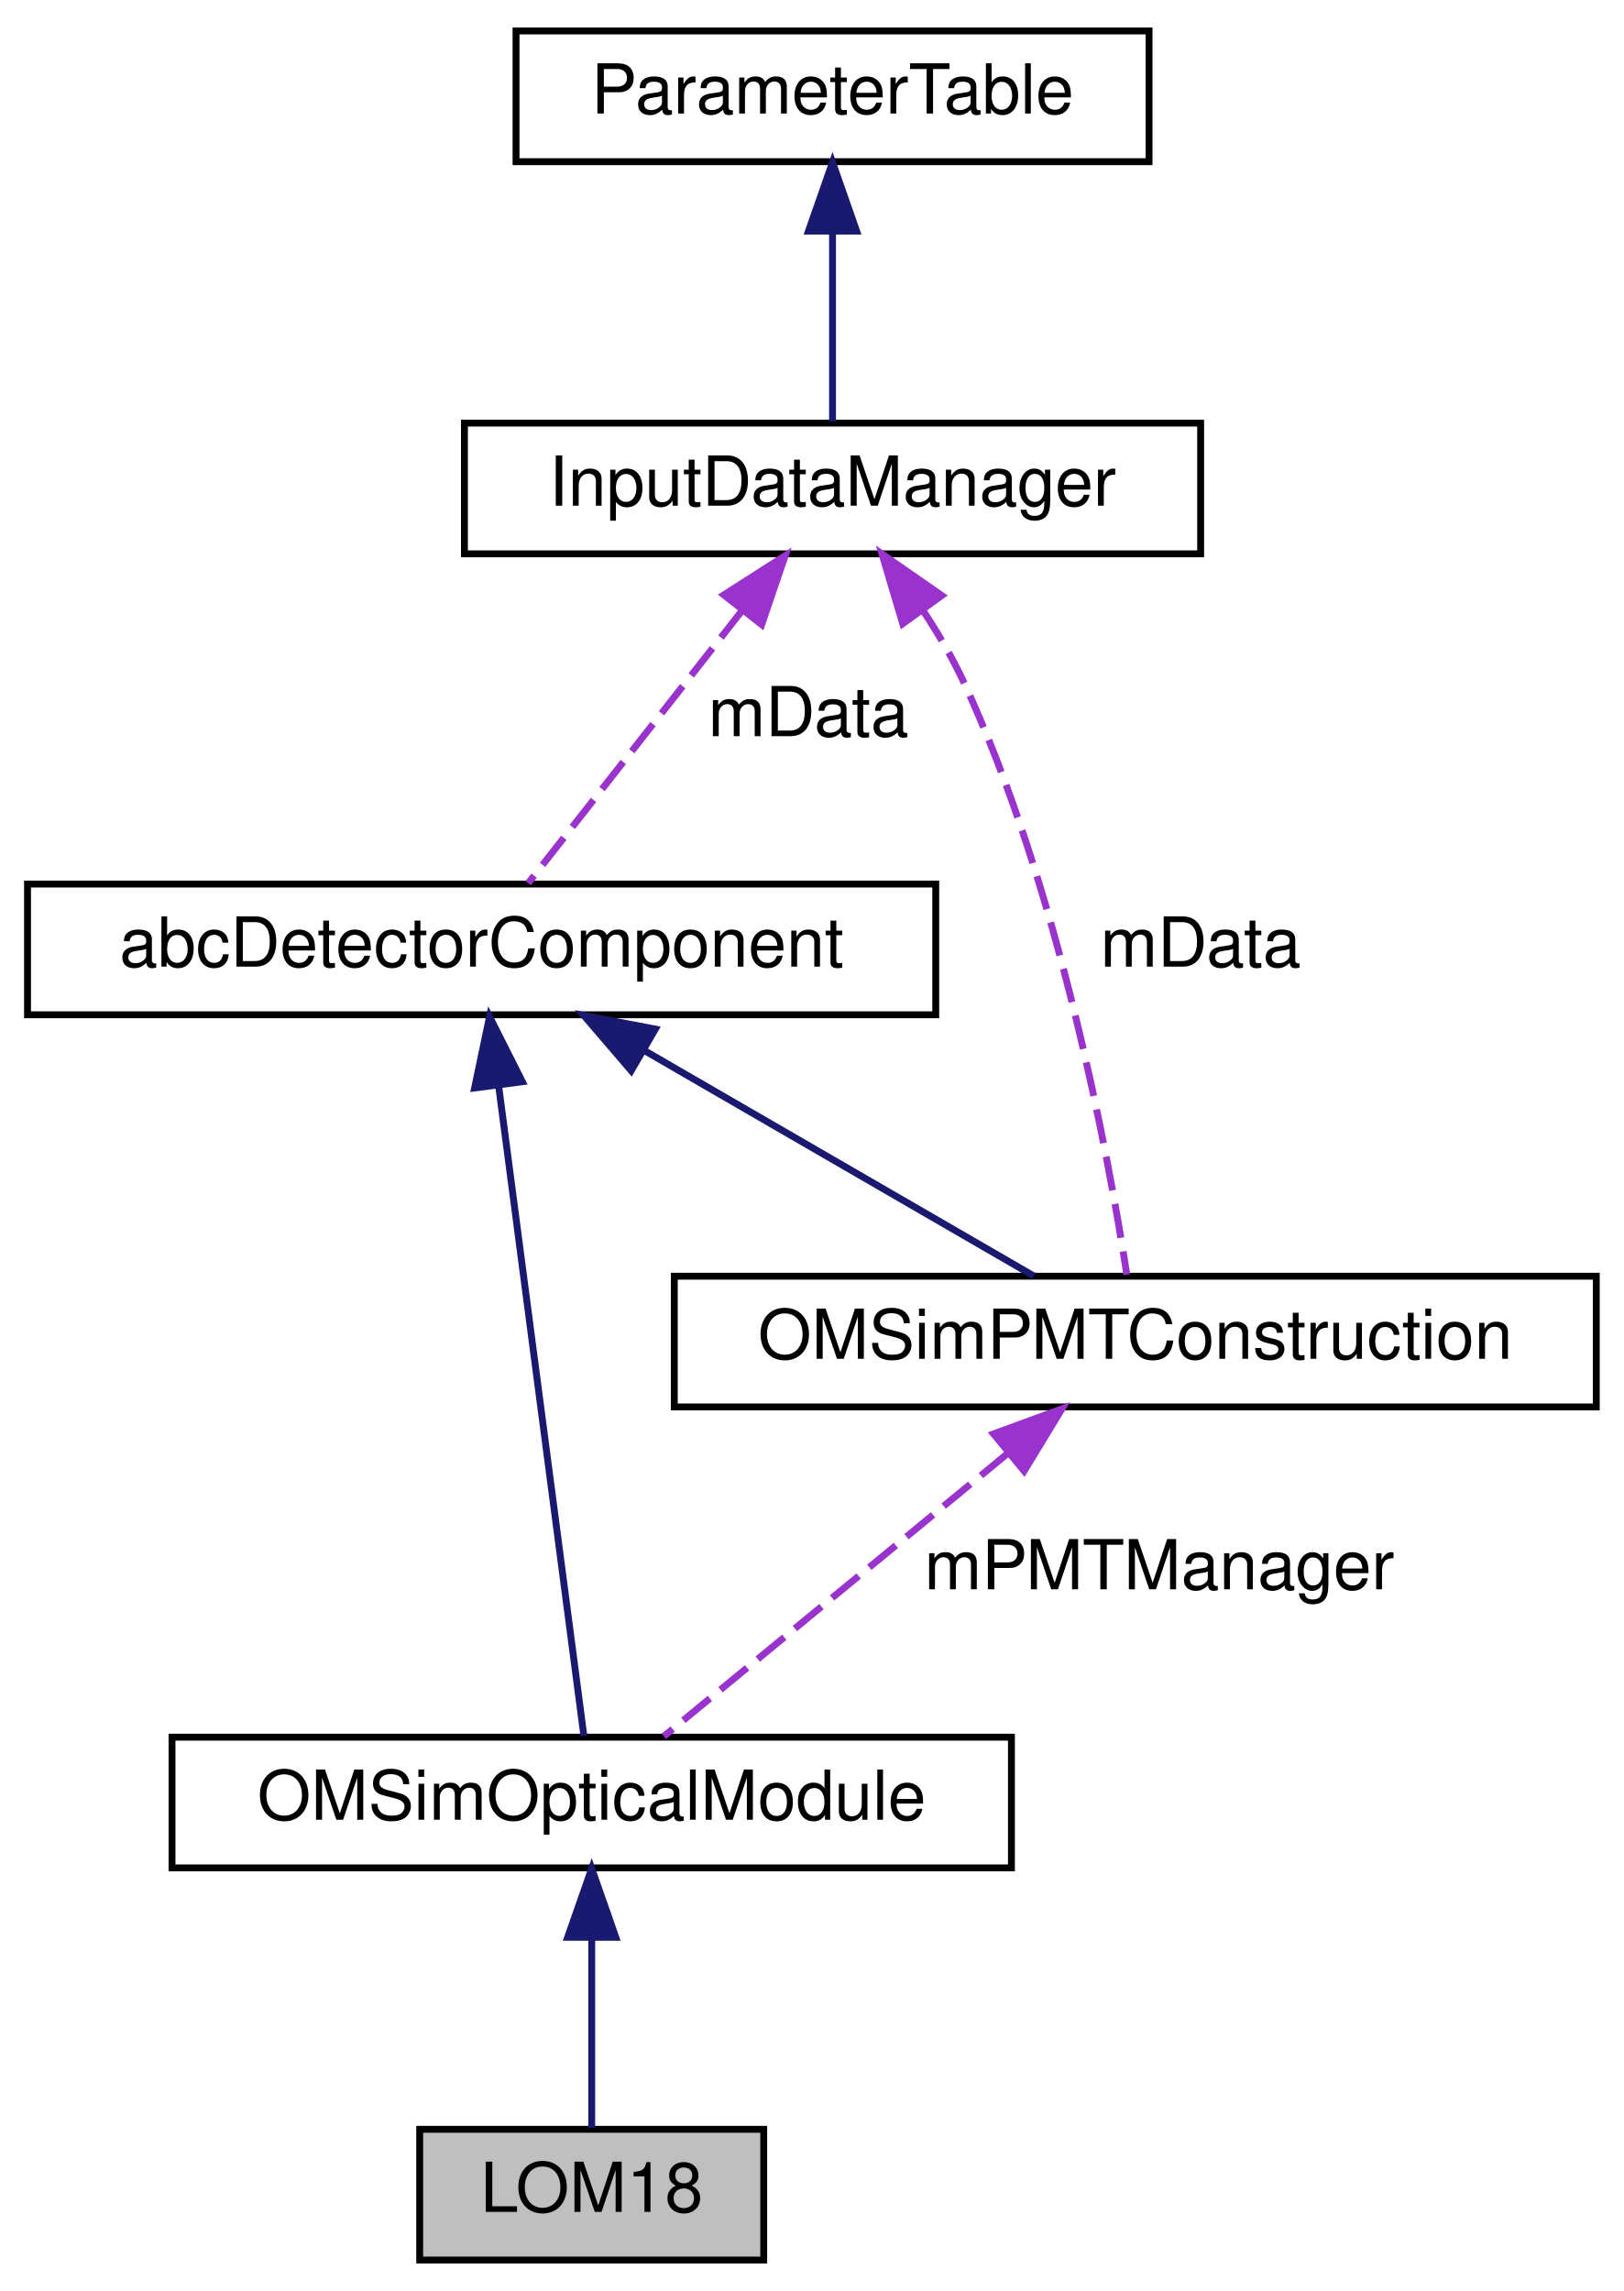
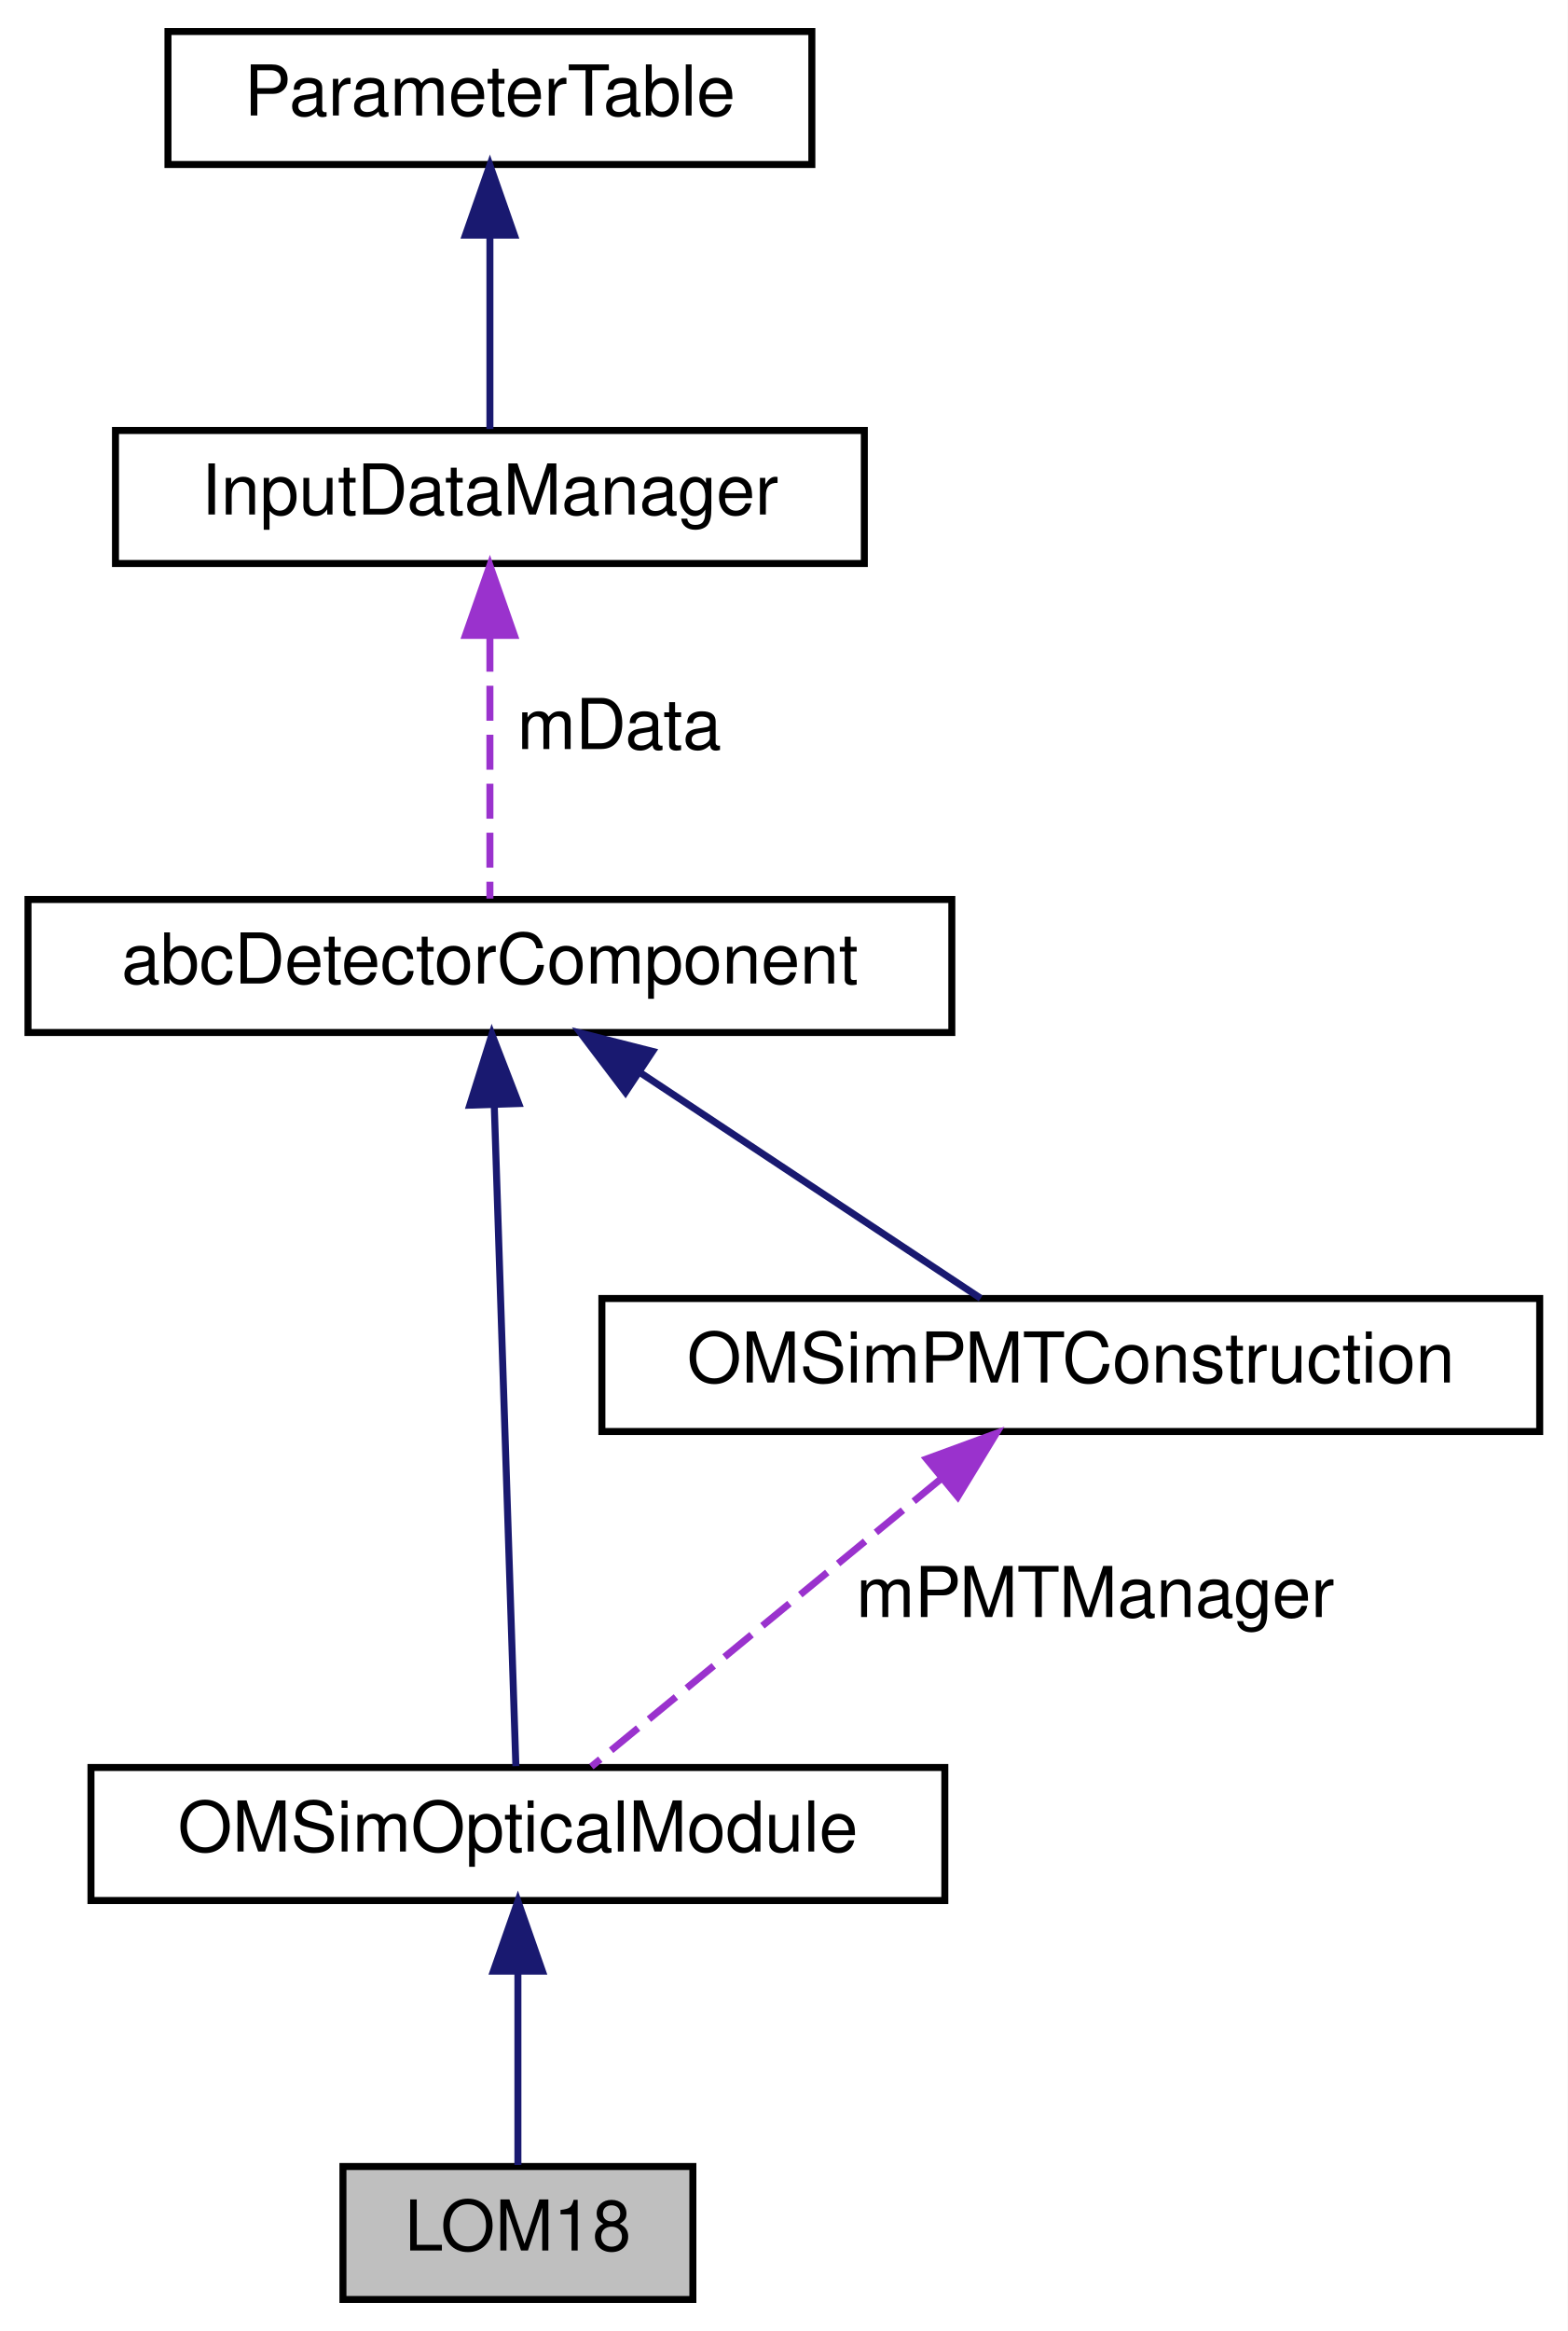
- <svg xmlns="http://www.w3.org/2000/svg" xmlns:xlink="http://www.w3.org/1999/xlink" width="236pt" height="333pt" viewBox="0.00 0.00 236.00 333.00">
+ <svg xmlns="http://www.w3.org/2000/svg" xmlns:xlink="http://www.w3.org/1999/xlink" width="224pt" height="333pt" viewBox="0.00 0.00 224.00 333.00">
  <g id="graph0" class="graph" transform="scale(1 1) rotate(0) translate(4 329)">
-     <polygon fill="white" stroke="transparent" points="-4,4 -4,-329 232,-329 232,4 -4,4" />
+     <polygon fill="white" stroke="transparent" points="-4,4 -4,-329 220,-329 220,4 -4,4" />
    <g id="node1" class="node">
      <g id="a_node1">
        <a xlink:title=" ">
-           <polygon fill="#bfbfbf" stroke="black" points="57,-0.5 57,-19.5 107,-19.5 107,-0.5 57,-0.5" />
-           <text text-anchor="middle" x="82" y="-7.5" font-family="Helvetica,sans-Serif" font-size="10.00">LOM18</text>
+           <polygon fill="#bfbfbf" stroke="black" points="45,-0.5 45,-19.5 95,-19.5 95,-0.5 45,-0.5" />
+           <text text-anchor="middle" x="70" y="-7.5" font-family="Helvetica,sans-Serif" font-size="10.00">LOM18</text>
        </a>
      </g>
    </g>
    <g id="node2" class="node">
      <g id="a_node2">
        <a xlink:href="class_o_m_sim_optical_module.html" target="_top" xlink:title="Base class for OMs works as interface.">
-           <polygon fill="white" stroke="black" points="21,-57.5 21,-76.5 143,-76.5 143,-57.5 21,-57.5" />
-           <text text-anchor="middle" x="82" y="-64.5" font-family="Helvetica,sans-Serif" font-size="10.00">OMSimOpticalModule</text>
+           <polygon fill="white" stroke="black" points="9,-57.5 9,-76.5 131,-76.5 131,-57.5 9,-57.5" />
+           <text text-anchor="middle" x="70" y="-64.5" font-family="Helvetica,sans-Serif" font-size="10.00">OMSimOpticalModule</text>
        </a>
      </g>
    </g>
    <g id="edge1" class="edge">
-       <path fill="none" stroke="midnightblue" d="M82,-47.12C82,-37.82 82,-27.06 82,-19.71" />
-       <polygon fill="midnightblue" stroke="midnightblue" points="78.5,-47.41 82,-57.41 85.5,-47.41 78.5,-47.41" />
+       <path fill="none" stroke="midnightblue" d="M70,-47.12C70,-37.82 70,-27.06 70,-19.71" />
+       <polygon fill="midnightblue" stroke="midnightblue" points="66.5,-47.41 70,-57.41 73.5,-47.41 66.5,-47.41" />
    </g>
    <g id="node3" class="node">
      <g id="a_node3">
        <a xlink:href="classabc_detector_component.html" target="_top" xlink:title="Abstract base class used for constructing detector components.">
          <polygon fill="white" stroke="black" points="0,-181.5 0,-200.5 132,-200.5 132,-181.5 0,-181.5" />
          <text text-anchor="middle" x="66" y="-188.5" font-family="Helvetica,sans-Serif" font-size="10.00">abcDetectorComponent</text>
        </a>
      </g>
    </g>
    <g id="edge2" class="edge">
-       <path fill="none" stroke="midnightblue" d="M68.47,-171.19C71.98,-144.4 78.29,-96.31 80.86,-76.69" />
-       <polygon fill="midnightblue" stroke="midnightblue" points="64.98,-170.86 67.15,-181.23 71.92,-171.77 64.98,-170.86" />
+       <path fill="none" stroke="midnightblue" d="M66.62,-171.19C67.5,-144.4 69.07,-96.31 69.71,-76.69" />
+       <polygon fill="midnightblue" stroke="midnightblue" points="63.12,-171.12 66.29,-181.23 70.11,-171.35 63.12,-171.12" />
    </g>
    <g id="node6" class="node">
      <g id="a_node6">
        <a xlink:href="class_o_m_sim_p_m_t_construction.html" target="_top" xlink:title=" ">
-           <polygon fill="white" stroke="black" points="94,-124.5 94,-143.5 228,-143.5 228,-124.5 94,-124.5" />
-           <text text-anchor="middle" x="161" y="-131.5" font-family="Helvetica,sans-Serif" font-size="10.00">OMSimPMTConstruction</text>
+           <polygon fill="white" stroke="black" points="82,-124.5 82,-143.5 216,-143.5 216,-124.5 82,-124.5" />
+           <text text-anchor="middle" x="149" y="-131.5" font-family="Helvetica,sans-Serif" font-size="10.00">OMSimPMTConstruction</text>
        </a>
      </g>
    </g>
    <g id="edge6" class="edge">
-       <path fill="none" stroke="midnightblue" d="M89.5,-176.39C107.26,-166.11 131.1,-152.31 146.26,-143.53" />
-       <polygon fill="midnightblue" stroke="midnightblue" points="87.74,-173.37 80.84,-181.41 91.25,-179.42 87.74,-173.37" />
+       <path fill="none" stroke="midnightblue" d="M87.39,-175.82C102.81,-165.61 123.12,-152.15 136.12,-143.53" />
+       <polygon fill="midnightblue" stroke="midnightblue" points="85.37,-172.96 78.97,-181.41 89.24,-178.8 85.37,-172.96" />
    </g>
    <g id="node4" class="node">
      <g id="a_node4">
        <a xlink:href="class_input_data_manager.html" target="_top" xlink:title="Manages the input data, including parsing and storing material properties.">
-           <polygon fill="white" stroke="black" points="63.5,-248.5 63.5,-267.5 170.5,-267.5 170.5,-248.5 63.5,-248.5" />
-           <text text-anchor="middle" x="117" y="-255.5" font-family="Helvetica,sans-Serif" font-size="10.00">InputDataManager</text>
+           <polygon fill="white" stroke="black" points="12.5,-248.5 12.5,-267.5 119.5,-267.5 119.5,-248.5 12.5,-248.5" />
+           <text text-anchor="middle" x="66" y="-255.5" font-family="Helvetica,sans-Serif" font-size="10.00">InputDataManager</text>
        </a>
      </g>
    </g>
    <g id="edge3" class="edge">
-       <path fill="none" stroke="#9a32cd" stroke-dasharray="5,2" d="M103.87,-240.27C93.93,-227.6 80.67,-210.7 72.77,-200.63" />
-       <polygon fill="#9a32cd" stroke="#9a32cd" points="101.2,-242.53 110.12,-248.23 106.7,-238.21 101.2,-242.53" />
-       <text text-anchor="middle" x="113.5" y="-222" font-family="Helvetica,sans-Serif" font-size="10.00"> mData</text>
-     </g>
-     <g id="edge7" class="edge">
-       <path fill="none" stroke="#9a32cd" stroke-dasharray="5,2" d="M130.23,-240.13C132.37,-236.89 134.4,-233.43 136,-230 149.95,-200 157.11,-160.91 159.77,-143.74" />
-       <polygon fill="#9a32cd" stroke="#9a32cd" points="127.2,-238.34 124.18,-248.49 132.88,-242.44 127.2,-238.34" />
-       <text text-anchor="middle" x="170.5" y="-188.5" font-family="Helvetica,sans-Serif" font-size="10.00"> mData</text>
+       <path fill="none" stroke="#9a32cd" stroke-dasharray="5,2" d="M66,-238.04C66,-225.67 66,-210.12 66,-200.63" />
+       <polygon fill="#9a32cd" stroke="#9a32cd" points="62.5,-238.23 66,-248.23 69.5,-238.23 62.5,-238.23" />
+       <text text-anchor="middle" x="84.5" y="-222" font-family="Helvetica,sans-Serif" font-size="10.00"> mData</text>
    </g>
    <g id="node5" class="node">
      <g id="a_node5">
        <a xlink:href="class_parameter_table.html" target="_top" xlink:title="A utility class for managing JSON-based data tables.">
-           <polygon fill="white" stroke="black" points="71,-305.5 71,-324.5 163,-324.5 163,-305.5 71,-305.5" />
-           <text text-anchor="middle" x="117" y="-312.5" font-family="Helvetica,sans-Serif" font-size="10.00">ParameterTable</text>
+           <polygon fill="white" stroke="black" points="20,-305.5 20,-324.5 112,-324.5 112,-305.5 20,-305.5" />
+           <text text-anchor="middle" x="66" y="-312.5" font-family="Helvetica,sans-Serif" font-size="10.00">ParameterTable</text>
        </a>
      </g>
    </g>
    <g id="edge4" class="edge">
-       <path fill="none" stroke="midnightblue" d="M117,-295.12C117,-285.82 117,-275.06 117,-267.71" />
-       <polygon fill="midnightblue" stroke="midnightblue" points="113.5,-295.41 117,-305.41 120.5,-295.41 113.5,-295.41" />
+       <path fill="none" stroke="midnightblue" d="M66,-295.12C66,-285.82 66,-275.06 66,-267.71" />
+       <polygon fill="midnightblue" stroke="midnightblue" points="62.5,-295.41 66,-305.41 69.5,-295.41 62.5,-295.41" />
    </g>
    <g id="edge5" class="edge">
-       <path fill="none" stroke="#9a32cd" stroke-dasharray="5,2" d="M142.42,-117.71C126.86,-104.91 105.2,-87.09 92.49,-76.63" />
-       <polygon fill="#9a32cd" stroke="#9a32cd" points="140.4,-120.58 150.35,-124.23 144.85,-115.18 140.4,-120.58" />
-       <text text-anchor="middle" x="164.5" y="-98" font-family="Helvetica,sans-Serif" font-size="10.00"> mPMTManager</text>
+       <path fill="none" stroke="#9a32cd" stroke-dasharray="5,2" d="M130.42,-117.71C114.86,-104.91 93.2,-87.09 80.49,-76.63" />
+       <polygon fill="#9a32cd" stroke="#9a32cd" points="128.4,-120.58 138.35,-124.23 132.85,-115.18 128.4,-120.58" />
+       <text text-anchor="middle" x="152.5" y="-98" font-family="Helvetica,sans-Serif" font-size="10.00"> mPMTManager</text>
    </g>
  </g>
</svg>
